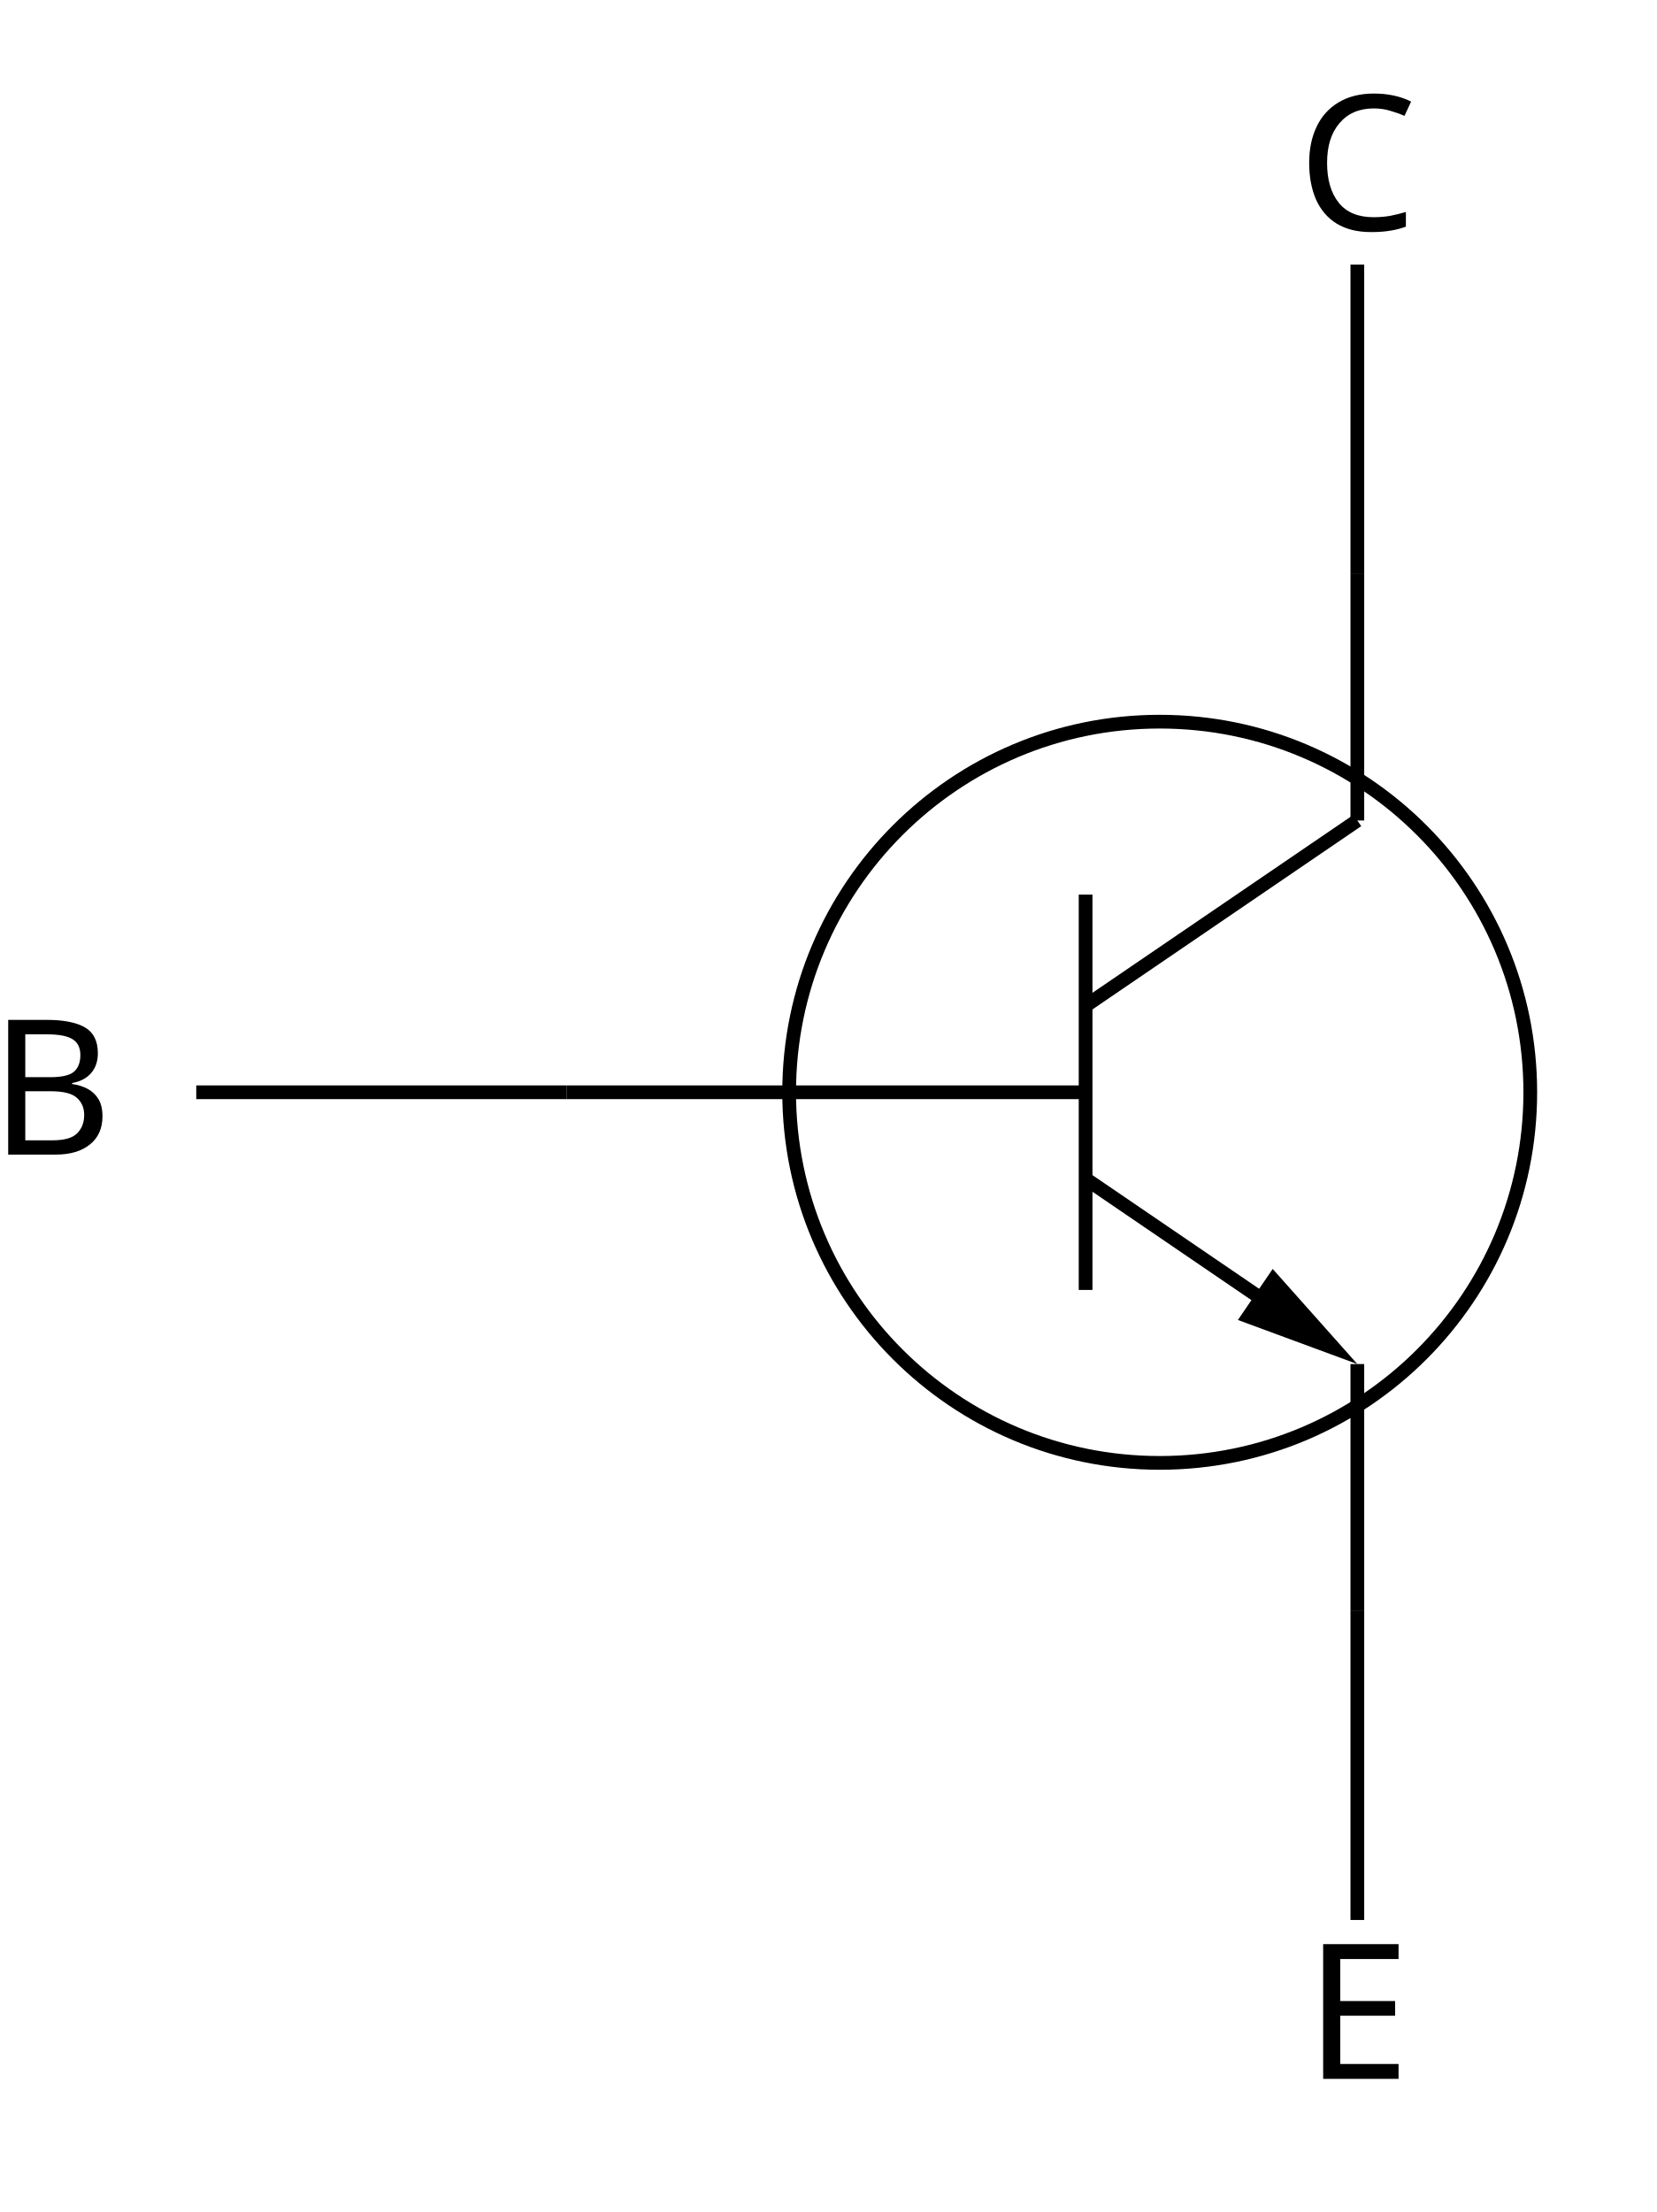
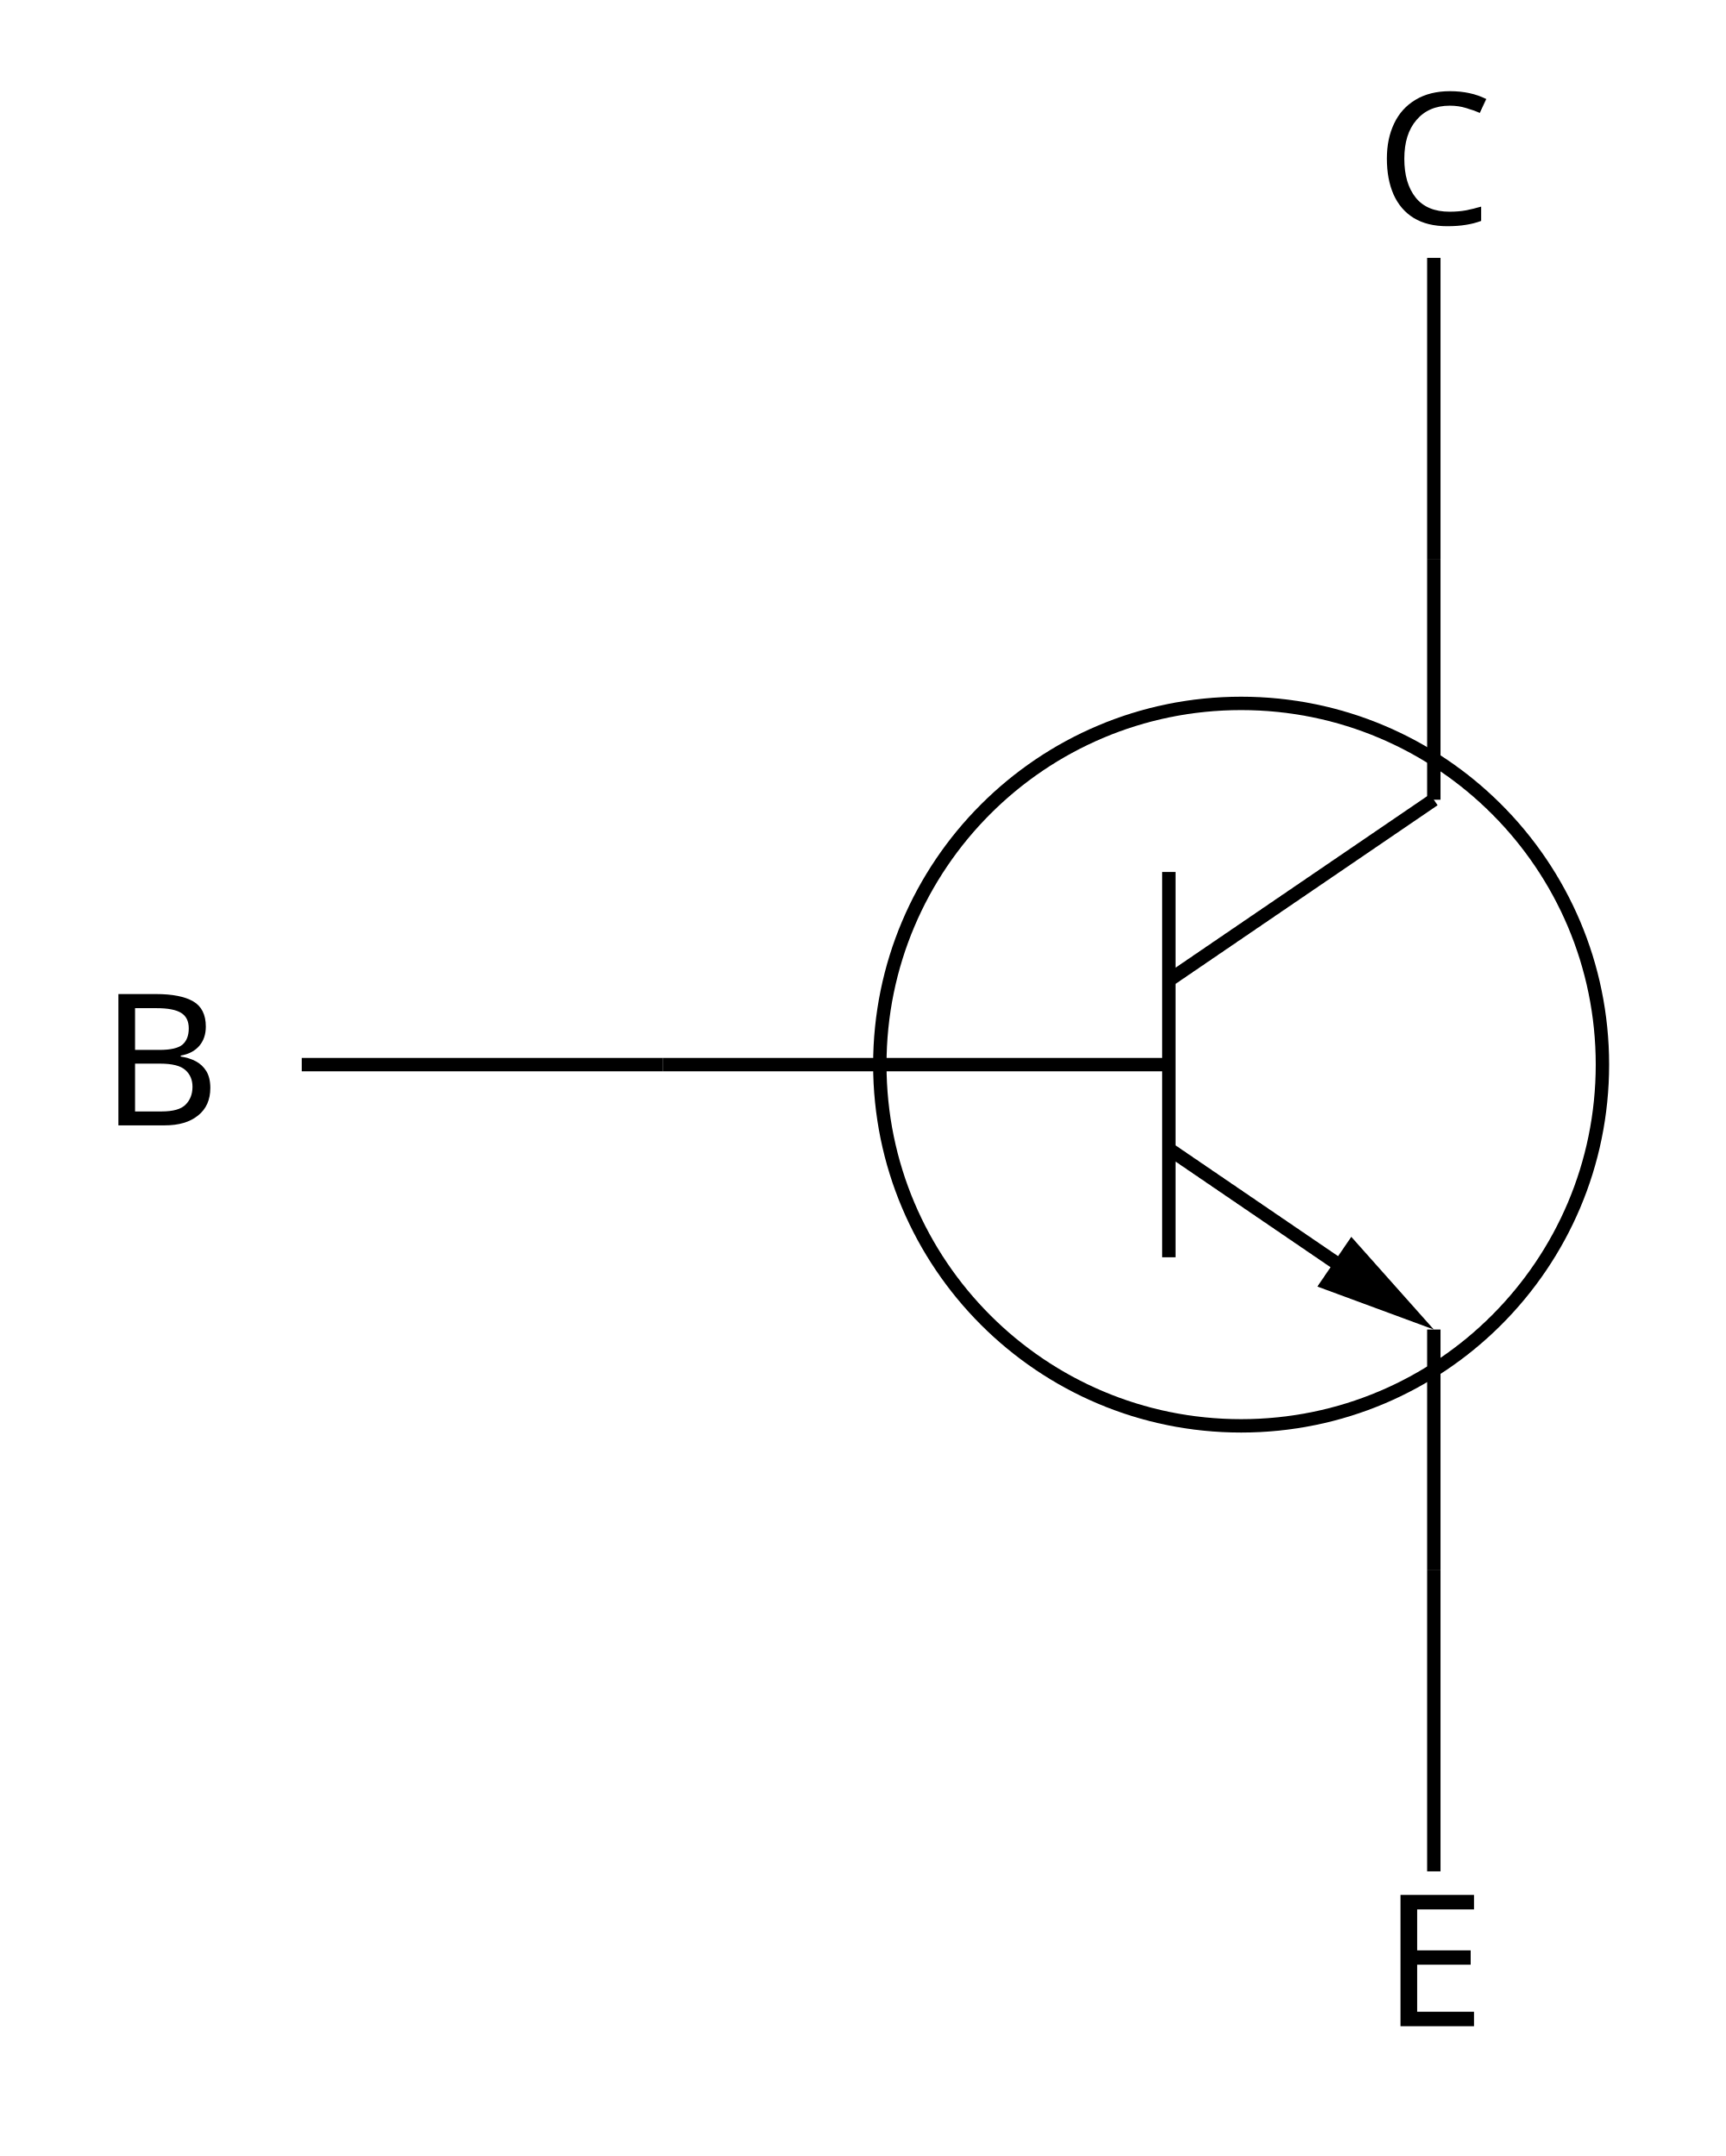
- <svg xmlns="http://www.w3.org/2000/svg" width="128.747" height="171.893" viewBox="0 0 128.747 171.893" font-family="sans-serif" font-size="14.667" fill="none">
+ <svg xmlns="http://www.w3.org/2000/svg" width="137.547" height="171.893" viewBox="0 0 137.547 171.893" font-family="sans-serif" font-size="14.667" fill="none">
  <g id="s0">
-     <circle cx="90.133" cy="84.88" r="28.8" fill="none" stroke="black" stroke-width="1.067" />
+     <circle cx="98.933" cy="84.88" r="28.8" fill="none" stroke="black" stroke-width="1.067" />
  </g>
  <g id="s1">
-     <line x1="84.373" y1="100.24" x2="84.373" y2="69.52" stroke="black" stroke-width="1.067" />
+     <line x1="93.173" y1="100.24" x2="93.173" y2="69.52" stroke="black" stroke-width="1.067" />
  </g>
  <g id="s2">
-     <line x1="44.053" y1="84.88" x2="84.373" y2="84.88" stroke="black" stroke-width="1.067" />
+     <line x1="52.853" y1="84.88" x2="93.173" y2="84.88" stroke="black" stroke-width="1.067" />
  </g>
  <g id="s3">
-     <line x1="84.373" y1="78.16" x2="105.493" y2="63.76" stroke="black" stroke-width="1.067" />
+     <line x1="93.173" y1="78.16" x2="114.293" y2="63.76" stroke="black" stroke-width="1.067" />
  </g>
  <g id="s4">
-     <line x1="105.493" y1="63.76" x2="105.493" y2="44.56" stroke="black" stroke-width="1.067" />
+     <line x1="114.293" y1="63.76" x2="114.293" y2="44.56" stroke="black" stroke-width="1.067" />
  </g>
  <g id="s5">
-     <line x1="84.373" y1="91.6" x2="103.676" y2="104.761" stroke="black" stroke-width="1.067" />
-     <polygon stroke-width="0" points="98.914,98.609 105.493,106 96.21,102.575" fill="black" />
+     <line x1="93.173" y1="91.6" x2="112.476" y2="104.761" stroke="black" stroke-width="1.067" />
+     <polygon stroke-width="0" points="107.714,98.609 114.293,106 105.01,102.575" fill="black" />
  </g>
  <g id="s6">
-     <line x1="105.493" y1="106" x2="105.493" y2="125.2" stroke="black" stroke-width="1.067" />
+     <line x1="114.293" y1="106" x2="114.293" y2="125.2" stroke="black" stroke-width="1.067" />
  </g>
  <g id="s7">
-     <line x1="44.053" y1="84.88" x2="15.253" y2="84.88" stroke="black" stroke-width="1.067" />
+     <line x1="52.853" y1="84.88" x2="24.053" y2="84.88" stroke="black" stroke-width="1.067" />
  </g>
  <g id="s8">
-     <text font-size="11pt" stroke-width="0.267" fill="black" x="8.747" y="89.72" text-anchor="end">B</text>
+     <text font-size="11pt" stroke-width="0.267" fill="black" x="17.547" y="89.72" text-anchor="end">B</text>
  </g>
  <g id="s9">
-     <line x1="105.493" y1="44.56" x2="105.493" y2="20.56" stroke="black" stroke-width="1.067" />
+     <line x1="114.293" y1="44.56" x2="114.293" y2="20.56" stroke="black" stroke-width="1.067" />
  </g>
  <g id="s10">
-     <text font-size="11pt" stroke-width="0.267" fill="black" x="105.493" y="17.893" text-anchor="middle">C</text>
+     <text font-size="11pt" stroke-width="0.267" fill="black" x="114.293" y="17.893" text-anchor="middle">C</text>
  </g>
  <g id="s11">
-     <line x1="105.493" y1="125.2" x2="105.493" y2="149.2" stroke="black" stroke-width="1.067" />
+     <line x1="114.293" y1="125.2" x2="114.293" y2="149.2" stroke="black" stroke-width="1.067" />
  </g>
  <g id="s12">
-     <text font-size="11pt" stroke-width="0.267" fill="black" x="105.493" y="161.547" text-anchor="middle">E</text>
+     <text font-size="11pt" stroke-width="0.267" fill="black" x="114.293" y="161.547" text-anchor="middle">E</text>
  </g>
</svg>
